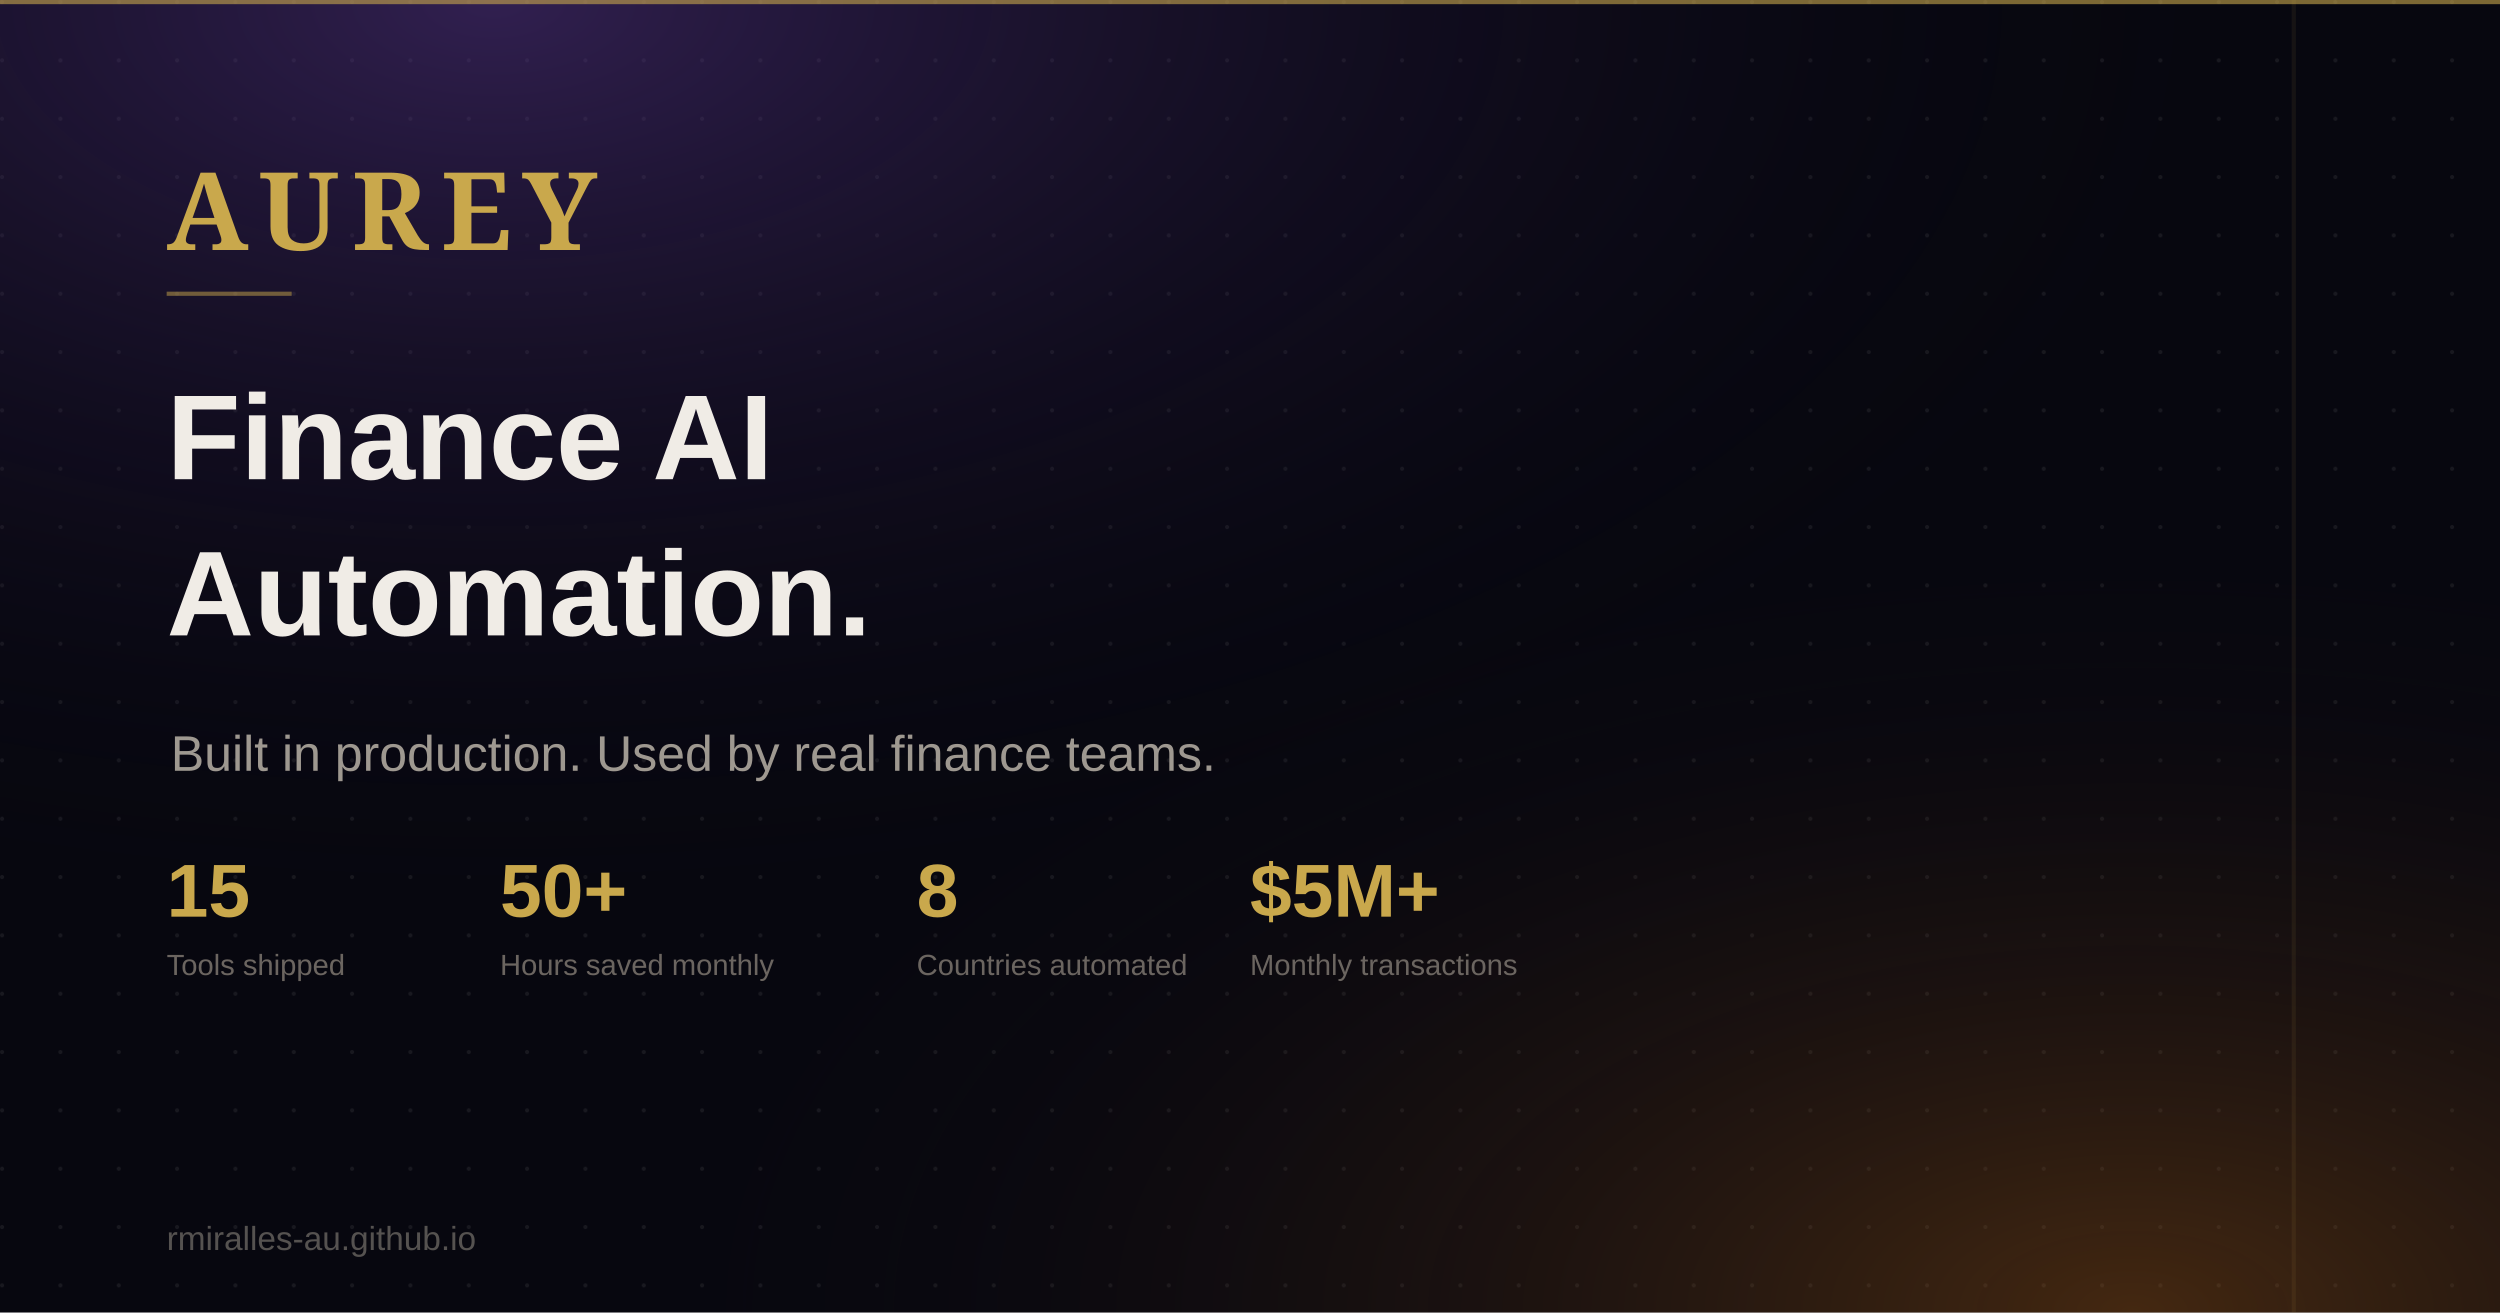
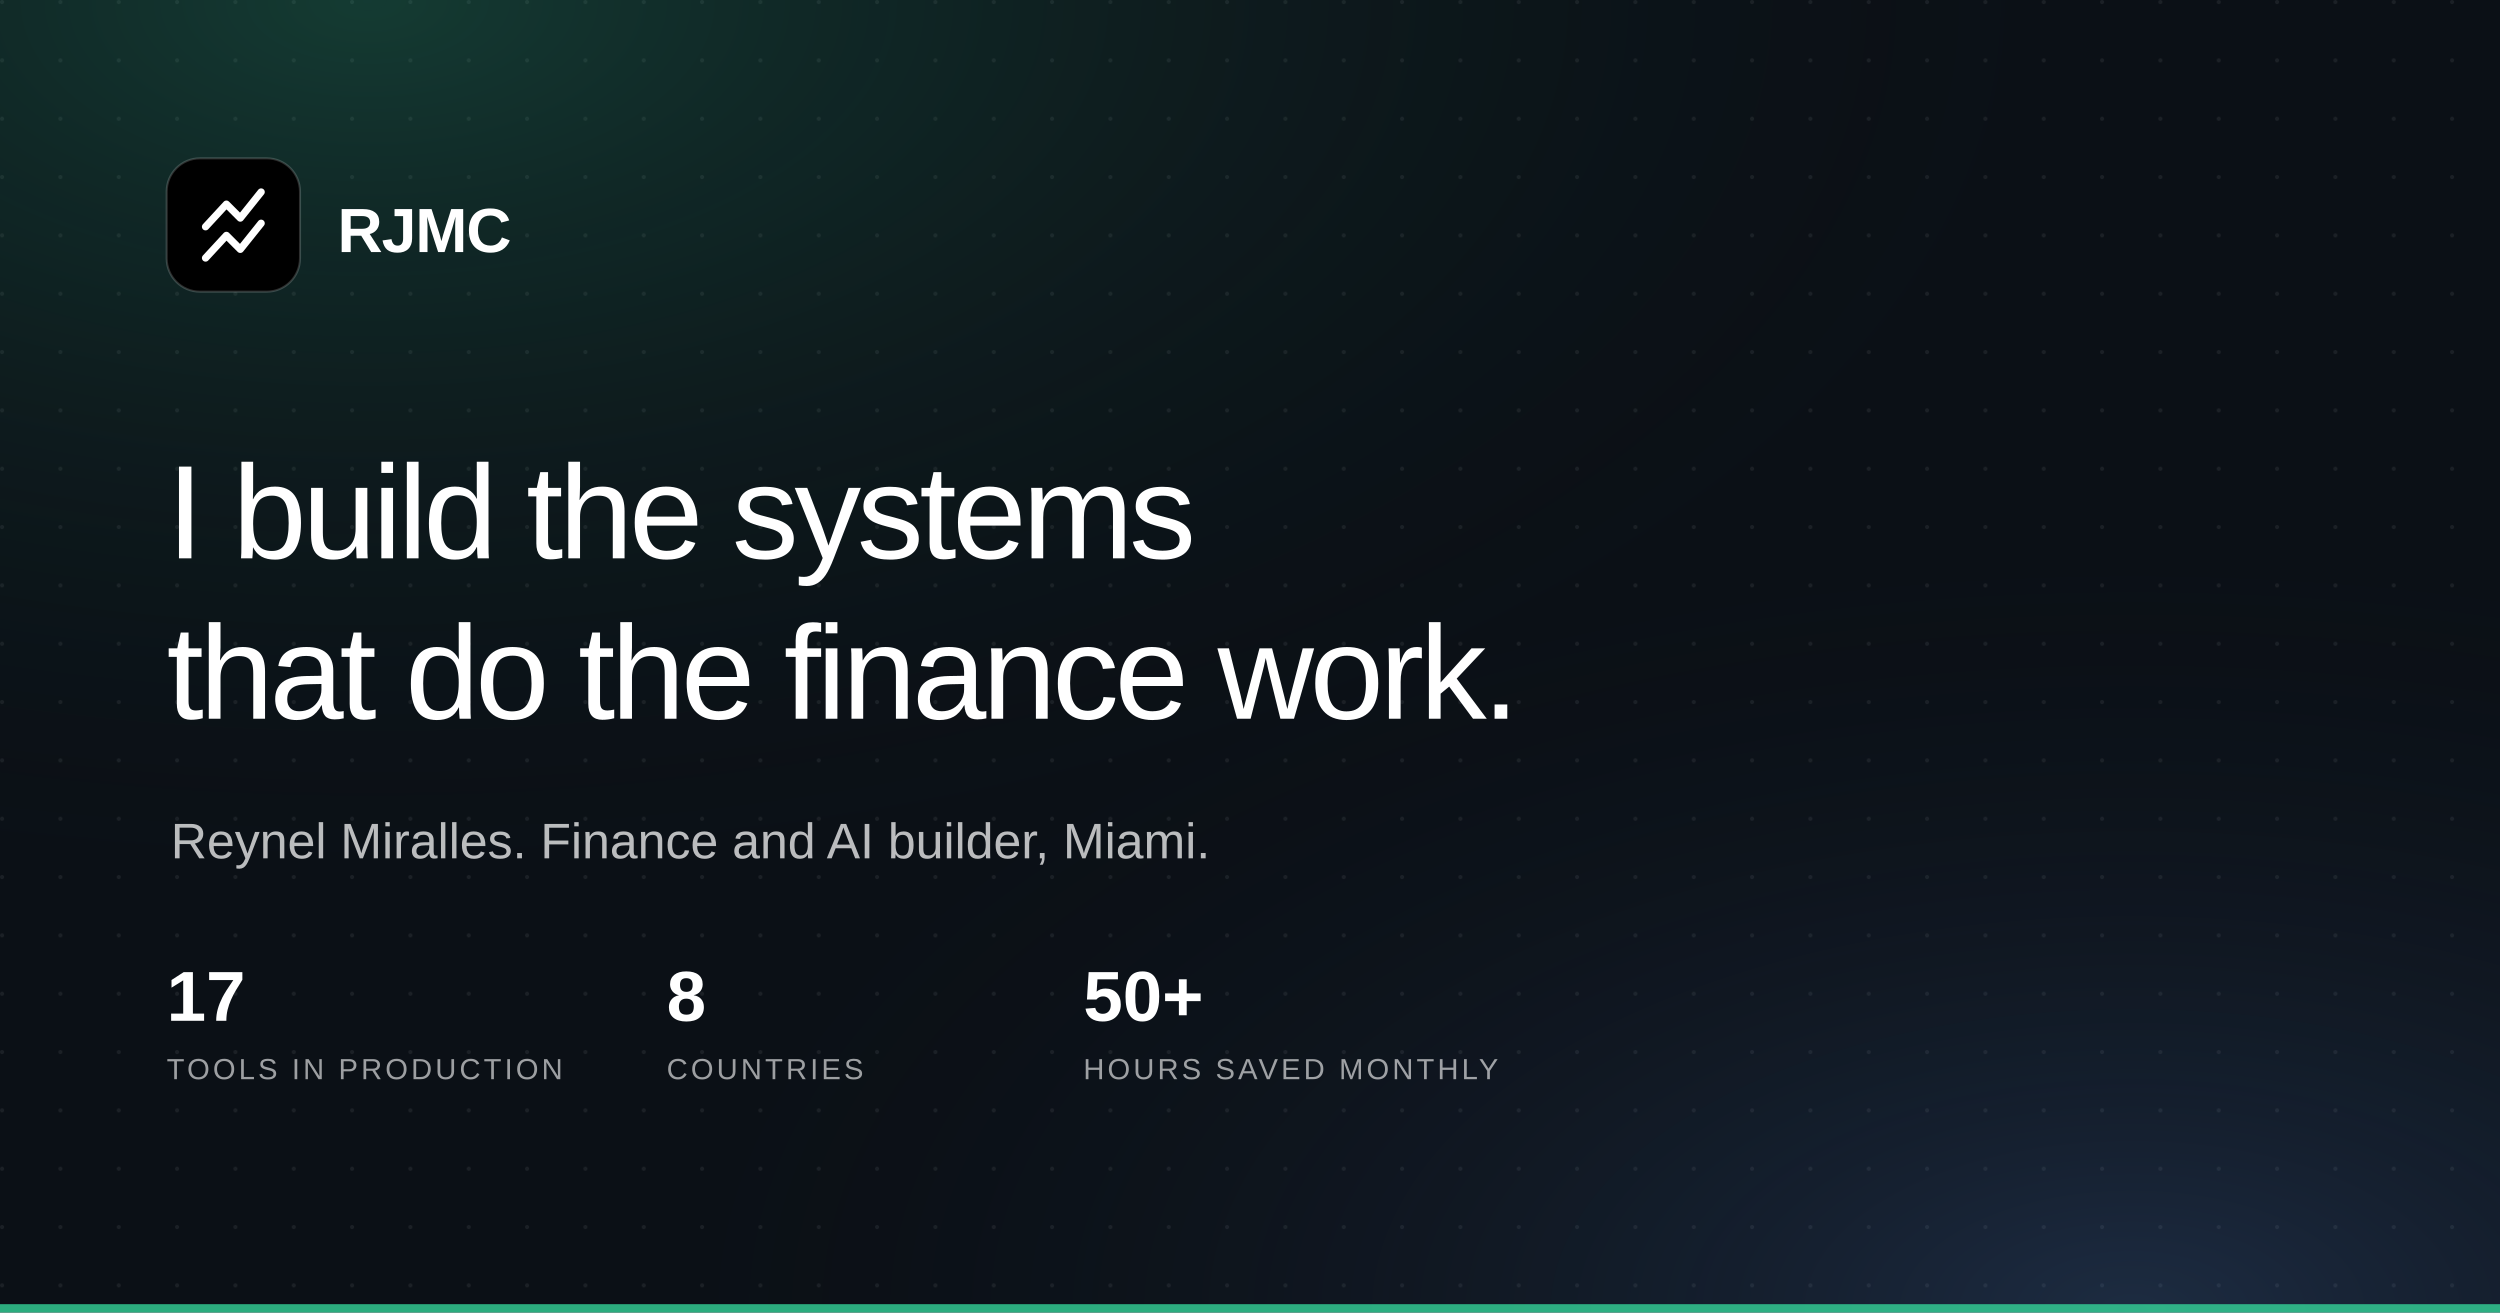
<svg xmlns="http://www.w3.org/2000/svg" width="1200" height="630" viewBox="0 0 1200 630">
  <defs>
-     <radialGradient id="bg1" cx="20%" cy="0%" r="70%">
-       <stop offset="0%" stop-color="#5a3790" stop-opacity="0.5" />
-       <stop offset="100%" stop-color="#07070f" stop-opacity="0" />
+     <radialGradient id="bg1" cx="15%" cy="0%" r="70%">
+       <stop offset="0%" stop-color="#34D399" stop-opacity="0.22" />
+       <stop offset="100%" stop-color="#0B1016" stop-opacity="0" />
    </radialGradient>
    <radialGradient id="bg2" cx="85%" cy="100%" r="60%">
-       <stop offset="0%" stop-color="#a05a14" stop-opacity="0.4" />
-       <stop offset="100%" stop-color="#07070f" stop-opacity="0" />
+       <stop offset="0%" stop-color="#5A8CDC" stop-opacity="0.22" />
+       <stop offset="100%" stop-color="#0B1016" stop-opacity="0" />
    </radialGradient>
    <pattern id="dots" x="0" y="0" width="28" height="28" patternUnits="userSpaceOnUse">
      <circle cx="1" cy="1" r="1" fill="rgba(255,255,255,0.07)" />
    </pattern>
  </defs>
-   <rect width="1200" height="630" fill="#07070f" />
+   <rect width="1200" height="630" fill="#0B1016" />
  <rect width="1200" height="630" fill="url(#dots)" />
  <rect width="1200" height="630" fill="url(#bg1)" />
  <rect width="1200" height="630" fill="url(#bg2)" />
-   <rect x="0" y="0" width="1200" height="2" fill="#C9A84C" opacity="0.6" />
-   <text x="80" y="120" font-family="Georgia, serif" font-size="52" font-weight="700" fill="#C9A84C" letter-spacing="6">AUREY</text>
-   <rect x="80" y="140" width="60" height="2" fill="#C9A84C" opacity="0.5" />
-   <text x="80" y="230" font-family="Arial, sans-serif" font-size="58" font-weight="800" fill="#f0ece6">Finance AI</text>
-   <text x="80" y="305" font-family="Arial, sans-serif" font-size="58" font-weight="800" fill="#f0ece6">Automation.</text>
-   <text x="82" y="370" font-family="Arial, sans-serif" font-size="24" fill="#9e9890">Built in production. Used by real finance teams.</text>
-   <g transform="translate(80, 440)">
-     <text x="0" y="0" font-family="Arial, sans-serif" font-size="36" font-weight="800" fill="#C9A84C">15</text>
-     <text x="0" y="28" font-family="Arial, sans-serif" font-size="14" fill="#6b6560">Tools shipped</text>
-     <text x="160" y="0" font-family="Arial, sans-serif" font-size="36" font-weight="800" fill="#C9A84C">50+</text>
-     <text x="160" y="28" font-family="Arial, sans-serif" font-size="14" fill="#6b6560">Hours saved monthly</text>
-     <text x="360" y="0" font-family="Arial, sans-serif" font-size="36" font-weight="800" fill="#C9A84C">8</text>
-     <text x="360" y="28" font-family="Arial, sans-serif" font-size="14" fill="#6b6560">Countries automated</text>
-     <text x="520" y="0" font-family="Arial, sans-serif" font-size="36" font-weight="800" fill="#C9A84C">$5M+</text>
-     <text x="520" y="28" font-family="Arial, sans-serif" font-size="14" fill="#6b6560">Monthly transactions</text>
+   <rect x="80" y="76" width="64" height="64" rx="16" fill="#000" stroke="rgba(255,255,255,0.18)" />
+   <g transform="translate(92 88) scale(1.667)" fill="none" stroke="#fff" stroke-width="2.1" stroke-linecap="round" stroke-linejoin="round">
+     <path d="M4 12.5 10 6l4 4 6-7.5" />
+     <path d="M4 21.5 10 15l4 4 6-7.5" />
  </g>
-   <rect x="1100" y="0" width="2" height="630" fill="#C9A84C" opacity="0.08" />
-   <text x="80" y="600" font-family="Arial, sans-serif" font-size="16" fill="#555250">rmiralles-au.github.io</text>
+   <text x="162" y="121" font-family="Manrope, Arial, sans-serif" font-size="30" font-weight="700" fill="#ffffff" letter-spacing="-0.5">RJMC</text>
+   <text x="80" y="268" font-family="Manrope, Arial, sans-serif" font-size="64" font-weight="500" fill="#ffffff" letter-spacing="-2">I build the systems</text>
+   <text x="80" y="345" font-family="Manrope, Arial, sans-serif" font-size="64" font-weight="500" fill="#ffffff" letter-spacing="-2">that do the finance work.</text>
+   <text x="82" y="412" font-family="Figtree, Arial, sans-serif" font-size="24" fill="rgba(255,255,255,0.72)">Reynel Miralles. Finance and AI builder, Miami.</text>
+   <g transform="translate(80, 490)" font-family="Manrope, Arial, sans-serif">
+     <text x="0" y="0" font-size="34" font-weight="600" fill="#ffffff">17</text>
+     <text x="0" y="28" font-size="14" fill="rgba(255,255,255,0.6)" letter-spacing="1.5">TOOLS IN PRODUCTION</text>
+     <text x="240" y="0" font-size="34" font-weight="600" fill="#ffffff">8</text>
+     <text x="240" y="28" font-size="14" fill="rgba(255,255,255,0.6)" letter-spacing="1.5">COUNTRIES</text>
+     <text x="440" y="0" font-size="34" font-weight="600" fill="#ffffff">50+</text>
+     <text x="440" y="28" font-size="14" fill="rgba(255,255,255,0.6)" letter-spacing="1.5">HOURS SAVED MONTHLY</text>
+   </g>
+   <rect x="0" y="626" width="1200" height="4" fill="#34D399" opacity="0.8" />
</svg>
